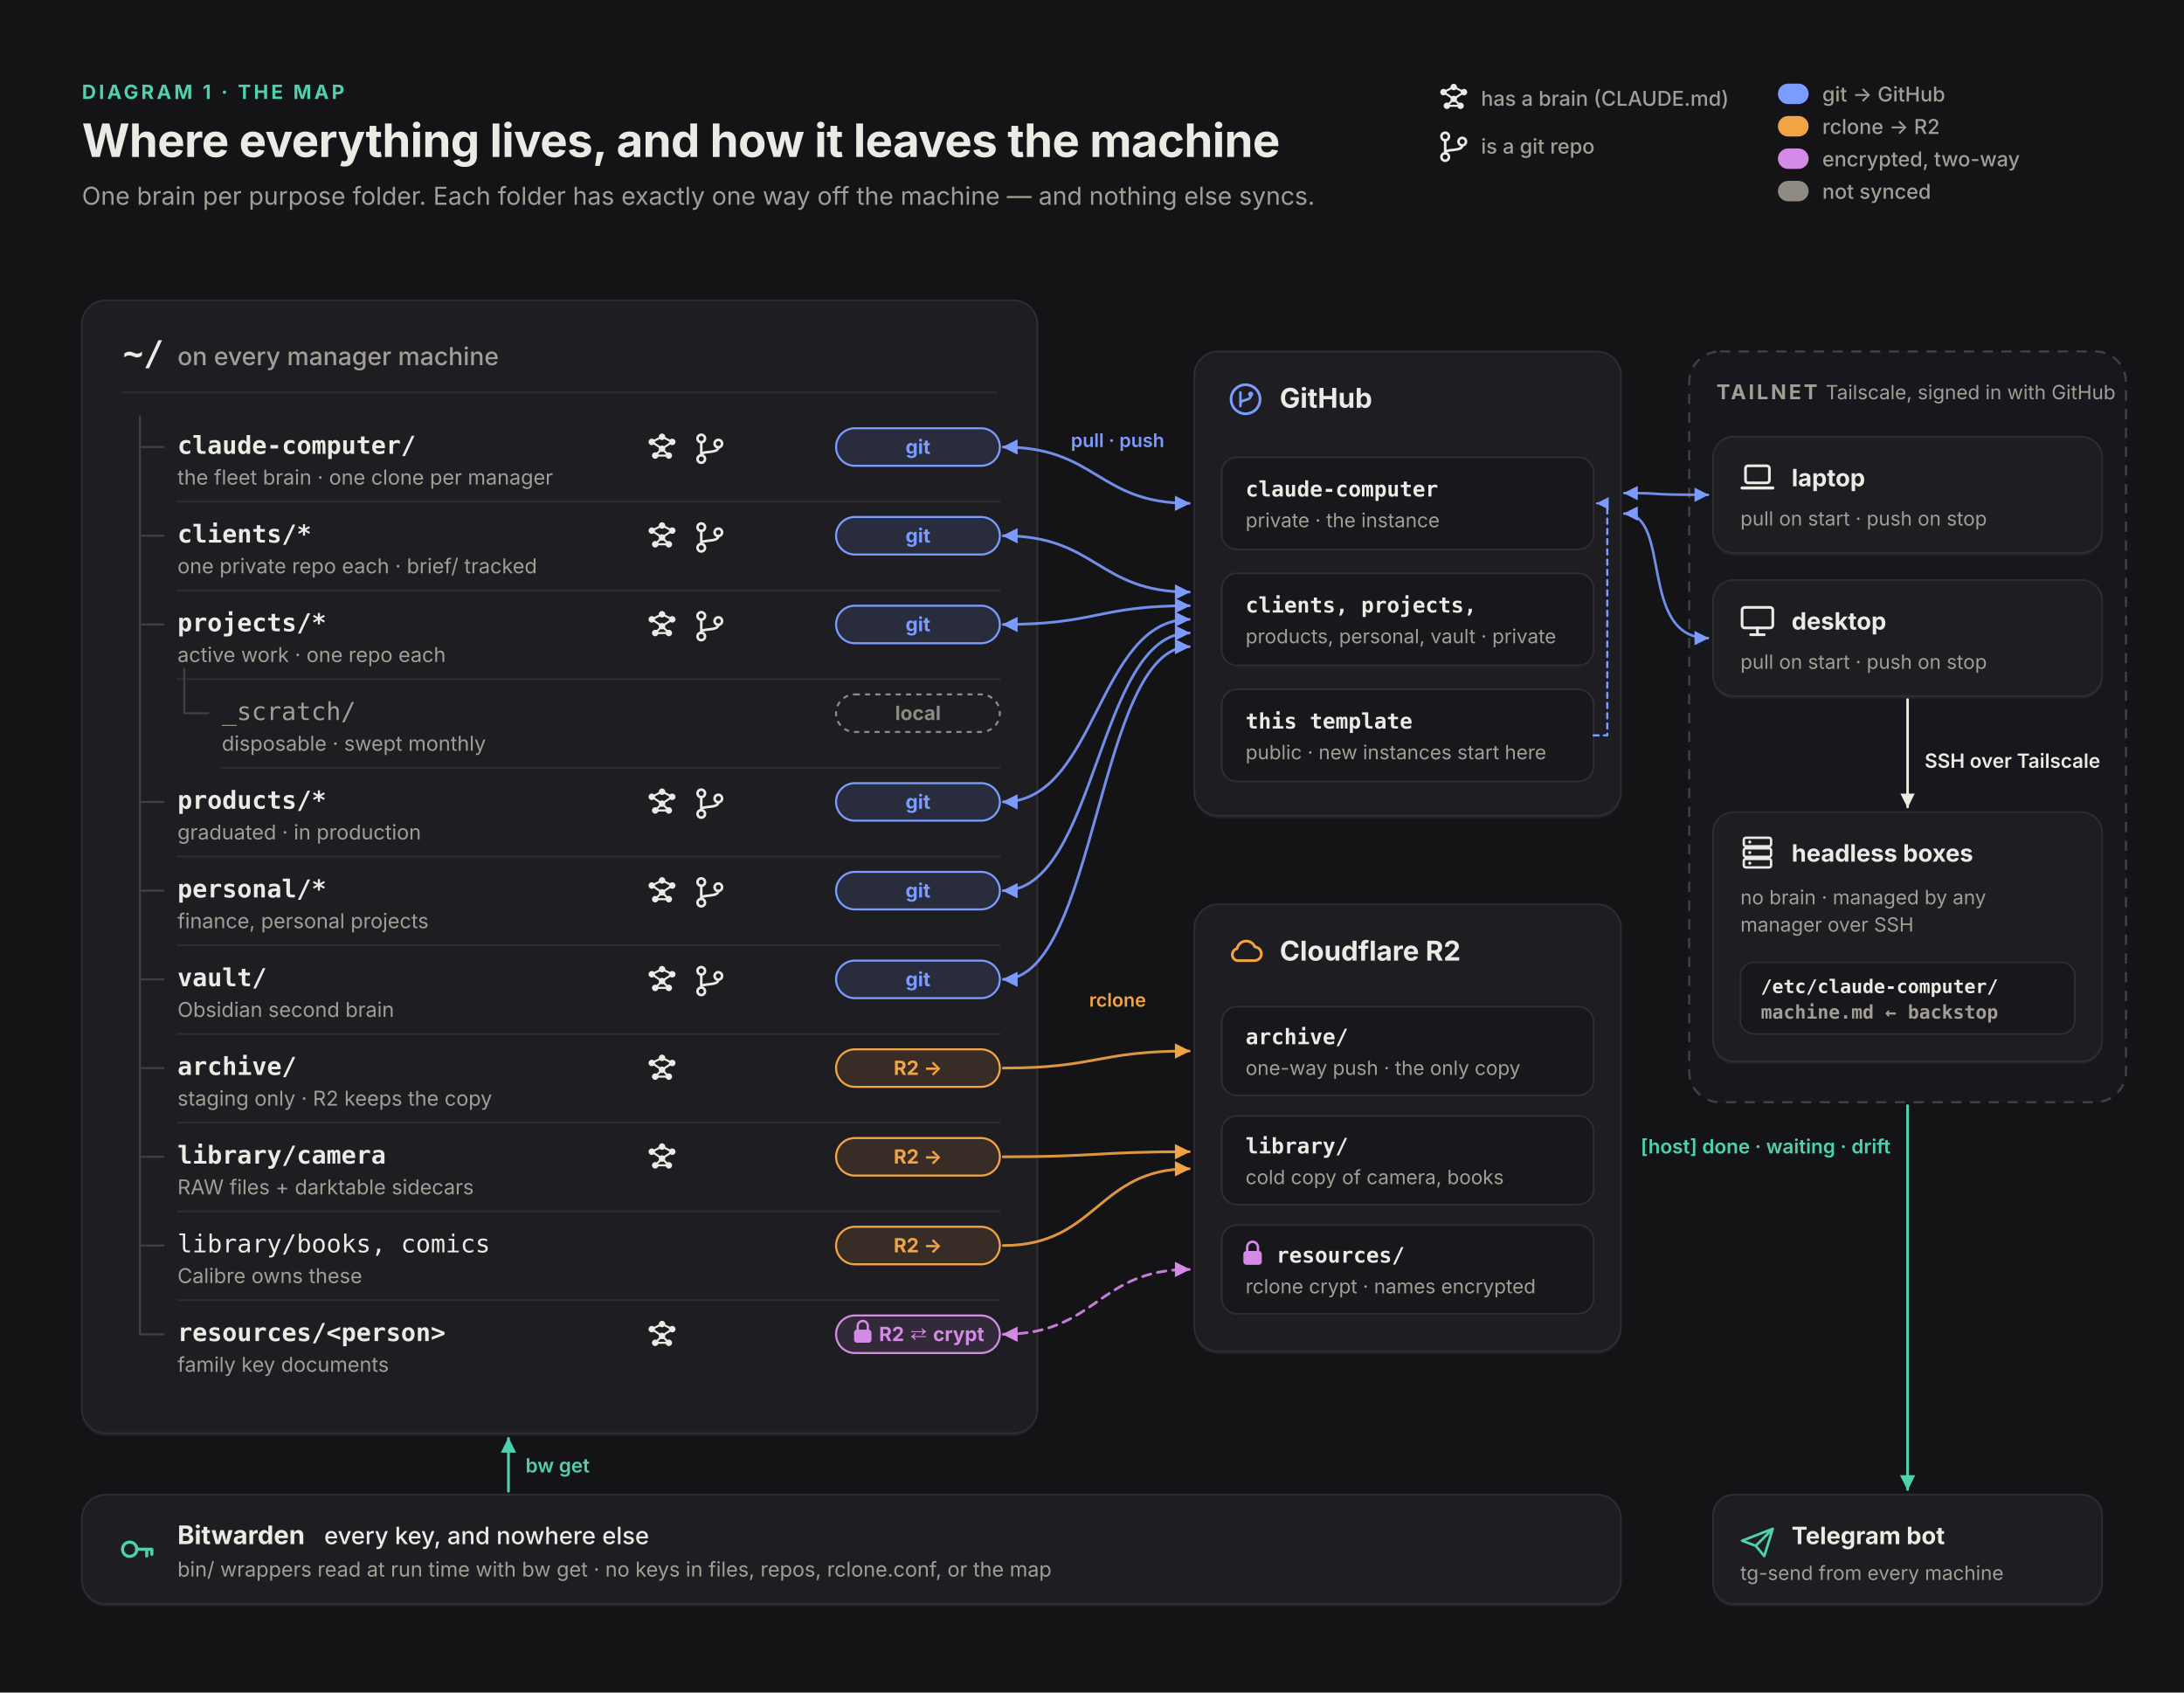
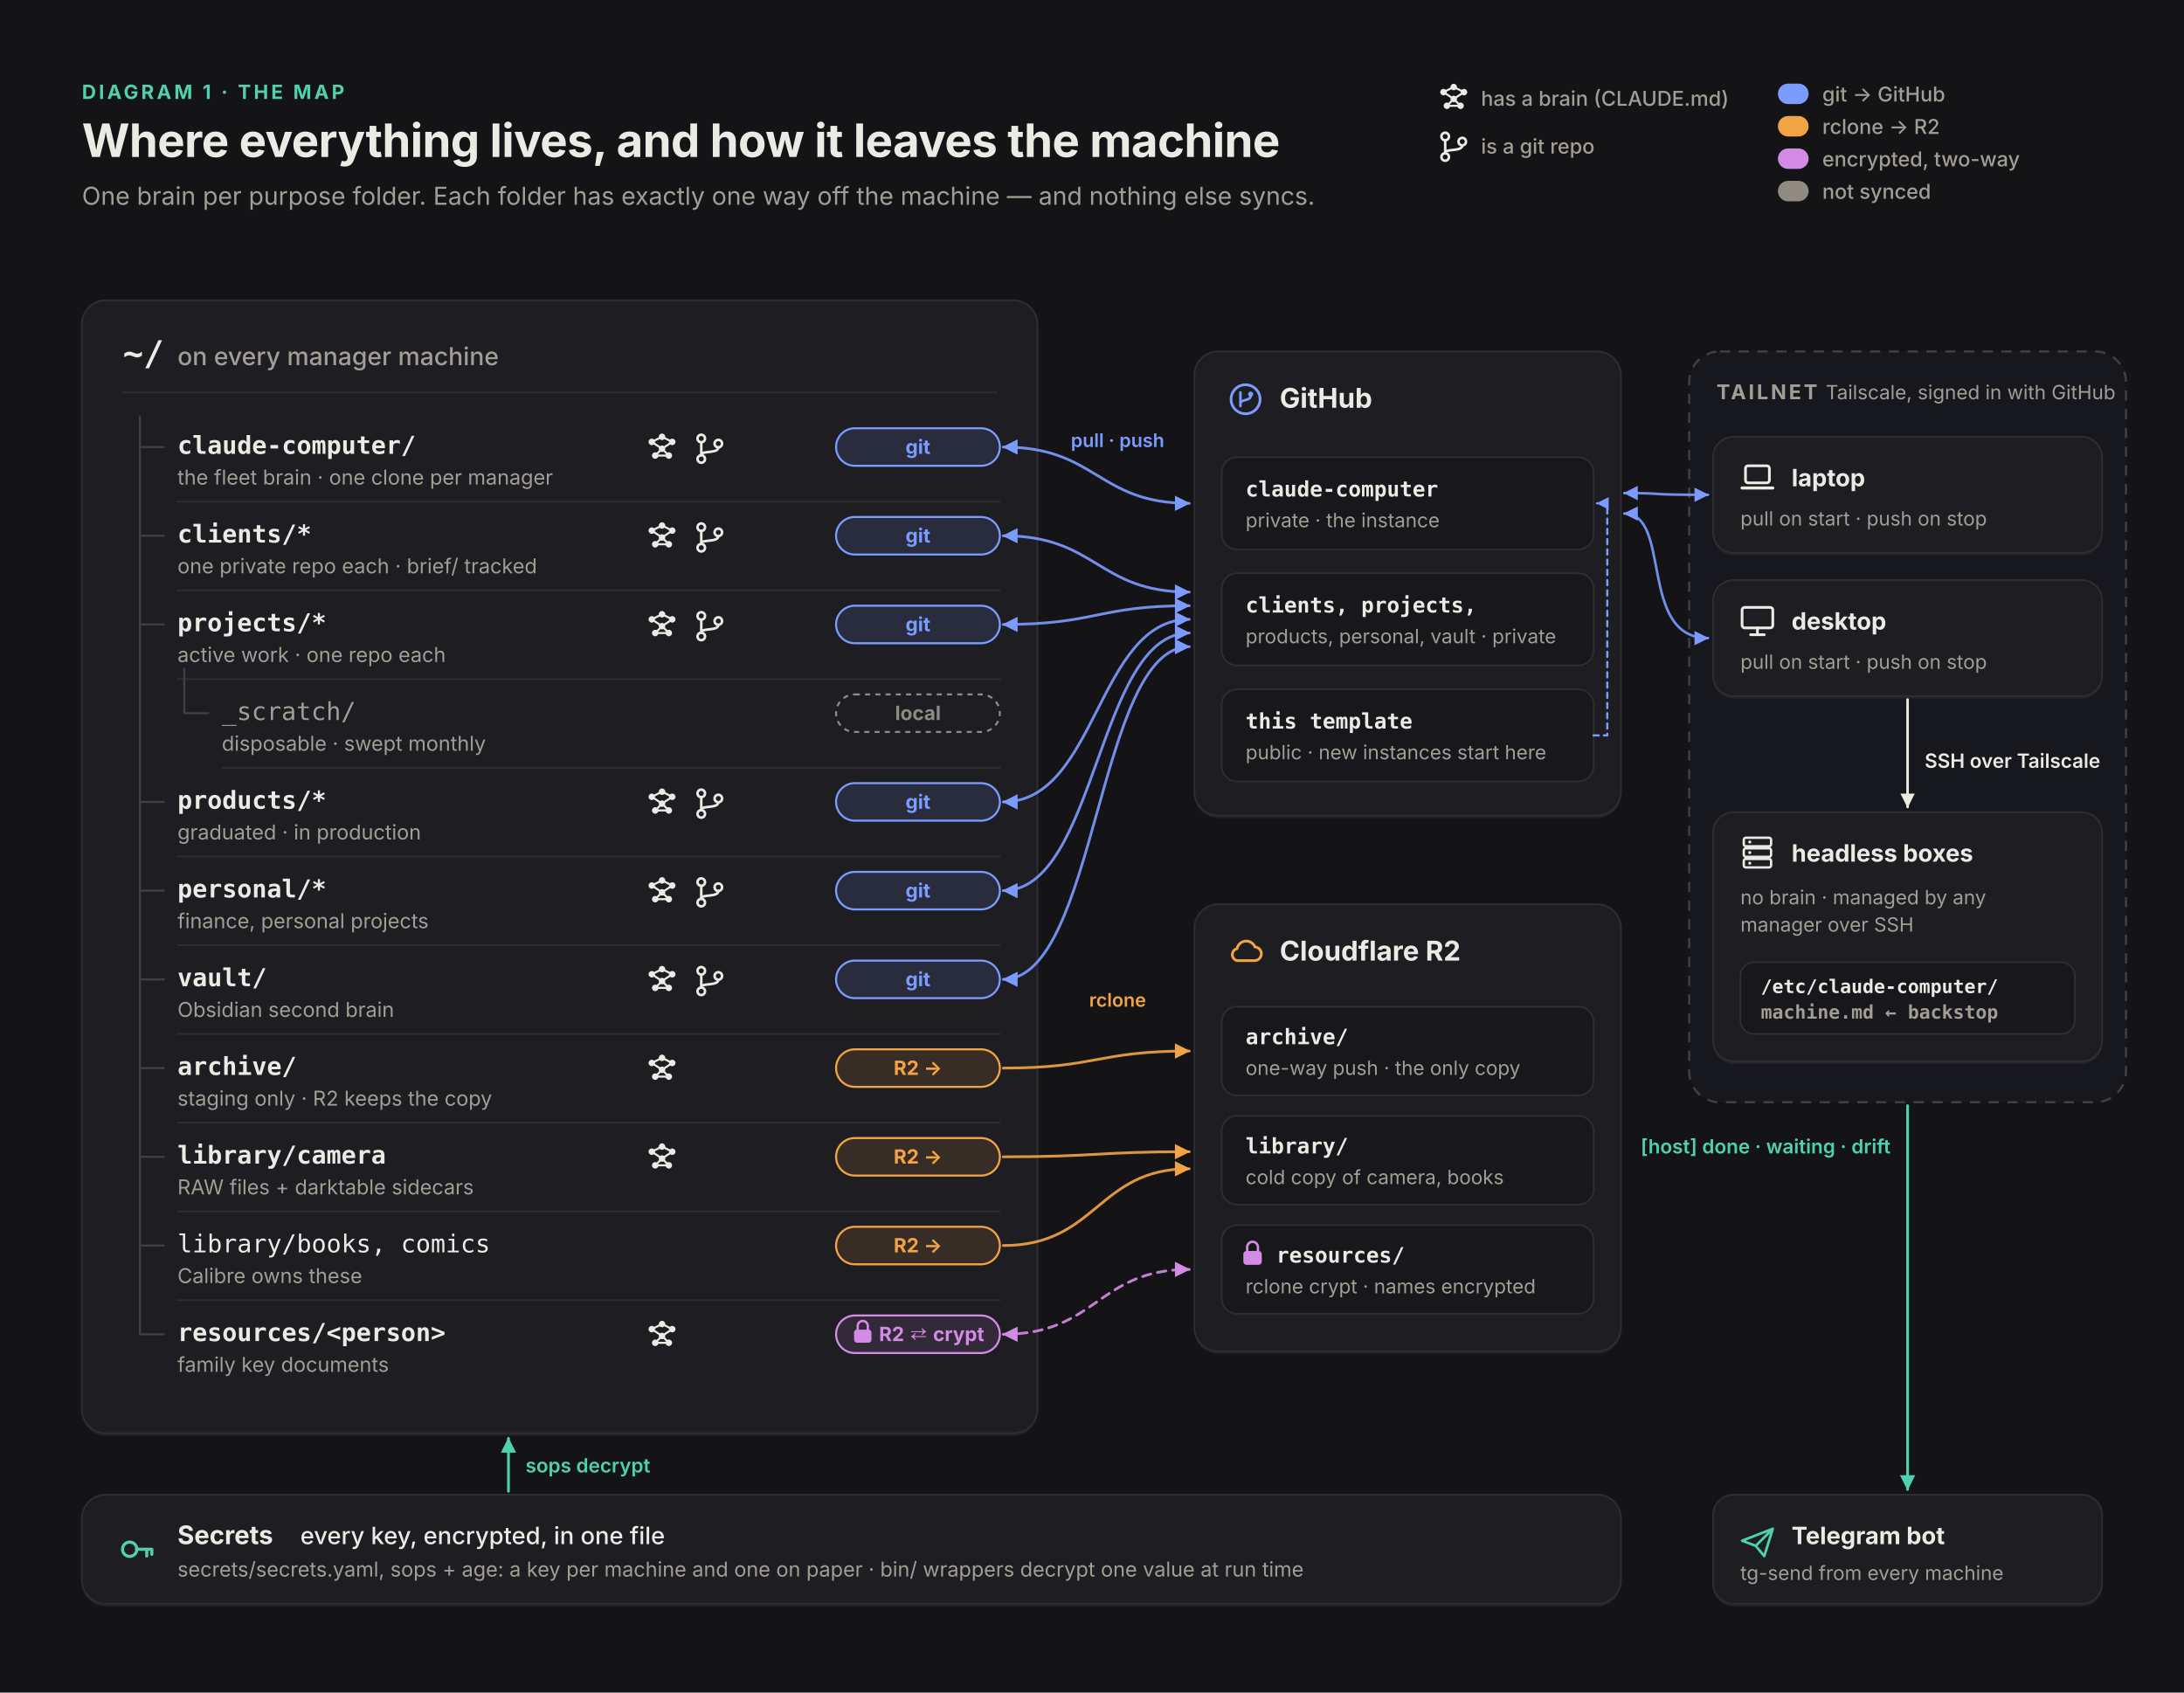
<svg xmlns="http://www.w3.org/2000/svg" viewBox="0 0 1280 992" width="1280" height="992" role="img" aria-labelledby="t d" font-family="Inter, -apple-system, BlinkMacSystemFont, 'Segoe UI', Helvetica, Arial, sans-serif">
  <defs>
    <marker id="m4FD1B0" viewBox="0 0 10 10" refX="8.5" refY="5" markerWidth="7" markerHeight="7" orient="auto-start-reverse">
      <path d="M1,1 L9,5 L1,9 z" fill="#4FD1B0" />
    </marker>
    <marker id="m7C9BFF" viewBox="0 0 10 10" refX="8.5" refY="5" markerWidth="7" markerHeight="7" orient="auto-start-reverse">
      <path d="M1,1 L9,5 L1,9 z" fill="#7C9BFF" />
    </marker>
    <marker id="mD48BE6" viewBox="0 0 10 10" refX="8.5" refY="5" markerWidth="7" markerHeight="7" orient="auto-start-reverse">
      <path d="M1,1 L9,5 L1,9 z" fill="#D48BE6" />
    </marker>
    <marker id="mECEAE4" viewBox="0 0 10 10" refX="8.5" refY="5" markerWidth="7" markerHeight="7" orient="auto-start-reverse">
      <path d="M1,1 L9,5 L1,9 z" fill="#ECEAE4" />
    </marker>
    <marker id="mF2A444" viewBox="0 0 10 10" refX="8.5" refY="5" markerWidth="7" markerHeight="7" orient="auto-start-reverse">
      <path d="M1,1 L9,5 L1,9 z" fill="#F2A444" />
    </marker>
    <pattern id="hatch" width="8" height="8" patternUnits="userSpaceOnUse" patternTransform="rotate(45)">
      <line x1="0" y1="0" x2="0" y2="8" stroke="#2E2D34" stroke-width="3" />
    </pattern>
  </defs>
  <rect width="1280" height="992" fill="#141417" />
  <text x="48" y="58" font-size="11.5" font-weight="700" fill="#4FD1B0" text-anchor="start" letter-spacing="0.14em">DIAGRAM 1 · THE MAP</text>
  <text x="48" y="92" font-size="27" font-weight="650" fill="#ECEAE4" text-anchor="start" letter-spacing="-0.01em">Where everything lives, and how it leaves the machine</text>
  <text x="48" y="120" font-size="14.5" font-weight="400" fill="#A29E95" text-anchor="start">One brain per purpose folder. Each folder has exactly one way off the machine — and nothing else syncs.</text>
  <line x1="846" y1="54" x2="852" y2="51" stroke="#ECEAE4" stroke-width="1.2" stroke-linecap="round" />
  <line x1="852" y1="51" x2="858" y2="54" stroke="#ECEAE4" stroke-width="1.2" stroke-linecap="round" />
  <line x1="846" y1="54" x2="852" y2="58" stroke="#ECEAE4" stroke-width="1.2" stroke-linecap="round" />
  <line x1="858" y1="54" x2="852" y2="58" stroke="#ECEAE4" stroke-width="1.2" stroke-linecap="round" />
  <line x1="848" y1="62" x2="852" y2="58" stroke="#ECEAE4" stroke-width="1.2" stroke-linecap="round" />
  <line x1="856" y1="62" x2="852" y2="58" stroke="#ECEAE4" stroke-width="1.2" stroke-linecap="round" />
  <line x1="848" y1="62" x2="856" y2="62" stroke="#ECEAE4" stroke-width="1.2" stroke-linecap="round" />
  <circle cx="846" cy="54" r="1.9" fill="#ECEAE4" />
  <circle cx="852" cy="51" r="1.9" fill="#ECEAE4" />
  <circle cx="858" cy="54" r="1.9" fill="#ECEAE4" />
  <circle cx="848" cy="62" r="1.9" fill="#ECEAE4" />
  <circle cx="856" cy="62" r="1.9" fill="#ECEAE4" />
  <circle cx="852" cy="58" r="1.9" fill="#ECEAE4" />
  <text x="868" y="62" font-size="12" font-weight="500" fill="#A29E95" text-anchor="start">has a brain (CLAUDE.md)</text>
  <circle cx="847" cy="80" r="2.2" fill="none" stroke="#ECEAE4" stroke-width="1.5" />
  <circle cx="847" cy="92" r="2.2" fill="none" stroke="#ECEAE4" stroke-width="1.5" />
  <circle cx="857" cy="83" r="2.2" fill="none" stroke="#ECEAE4" stroke-width="1.5" />
  <path d="M847,82.2 L847,89.8 M857,85.2 C857,89 847,87 847,89.5" fill="none" stroke="#ECEAE4" stroke-width="1.5" stroke-linecap="round" stroke-linejoin="round" />
  <text x="868" y="90" font-size="12" font-weight="500" fill="#A29E95" text-anchor="start">is a git repo</text>
  <rect x="1042" y="49" width="18" height="12" rx="6" fill="#7C9BFF" />
  <text x="1068" y="59.5" font-size="12" font-weight="500" fill="#A29E95" text-anchor="start">git → GitHub</text>
  <rect x="1042" y="68" width="18" height="12" rx="6" fill="#F2A444" />
  <text x="1068" y="78.5" font-size="12" font-weight="500" fill="#A29E95" text-anchor="start">rclone → R2</text>
  <rect x="1042" y="87" width="18" height="12" rx="6" fill="#D48BE6" />
  <text x="1068" y="97.5" font-size="12" font-weight="500" fill="#A29E95" text-anchor="start">encrypted, two-way</text>
  <rect x="1042" y="106" width="18" height="12" rx="6" fill="#8F8A82" />
  <text x="1068" y="116.5" font-size="12" font-weight="500" fill="#A29E95" text-anchor="start">not synced</text>
  <rect x="48" y="177.5" width="560" height="664" rx="14" fill="#2E2D34" fill-opacity="0.55" />
  <rect x="48" y="176" width="560" height="664" rx="14" fill="#1D1D22" stroke="#2E2D34" stroke-width="1" />
  <text x="72" y="214" font-size="20" font-weight="700" fill="#ECEAE4" text-anchor="start" font-family="ui-monospace, 'SF Mono', SFMono-Regular, Menlo, Consolas, monospace">~/</text>
  <text x="104" y="214" font-size="14.5" font-weight="500" fill="#A29E95" text-anchor="start">on every manager machine</text>
  <line x1="72" y1="230" x2="584" y2="230" stroke="#2E2D34" stroke-width="1" stroke-linecap="round" />
  <line x1="82" y1="244" x2="82" y2="782" stroke="#403F47" stroke-width="1.2" stroke-linecap="round" />
  <line x1="82" y1="262" x2="96" y2="262" stroke="#403F47" stroke-width="1.2" stroke-linecap="round" />
  <text x="104" y="266" font-size="14.5" font-weight="650" fill="#ECEAE4" text-anchor="start" font-family="ui-monospace, 'SF Mono', SFMono-Regular, Menlo, Consolas, monospace">claude-computer/</text>
  <text x="104" y="284" font-size="12" font-weight="400" fill="#A29E95" text-anchor="start">the fleet brain · one clone per manager</text>
  <line x1="382" y1="259" x2="388" y2="256" stroke="#ECEAE4" stroke-width="1.2" stroke-linecap="round" />
  <line x1="388" y1="256" x2="394" y2="259" stroke="#ECEAE4" stroke-width="1.2" stroke-linecap="round" />
  <line x1="382" y1="259" x2="388" y2="263" stroke="#ECEAE4" stroke-width="1.2" stroke-linecap="round" />
  <line x1="394" y1="259" x2="388" y2="263" stroke="#ECEAE4" stroke-width="1.2" stroke-linecap="round" />
  <line x1="384" y1="267" x2="388" y2="263" stroke="#ECEAE4" stroke-width="1.2" stroke-linecap="round" />
  <line x1="392" y1="267" x2="388" y2="263" stroke="#ECEAE4" stroke-width="1.2" stroke-linecap="round" />
  <line x1="384" y1="267" x2="392" y2="267" stroke="#ECEAE4" stroke-width="1.2" stroke-linecap="round" />
  <circle cx="382" cy="259" r="1.9" fill="#ECEAE4" />
  <circle cx="388" cy="256" r="1.9" fill="#ECEAE4" />
  <circle cx="394" cy="259" r="1.9" fill="#ECEAE4" />
  <circle cx="384" cy="267" r="1.9" fill="#ECEAE4" />
  <circle cx="392" cy="267" r="1.9" fill="#ECEAE4" />
  <circle cx="388" cy="263" r="1.9" fill="#ECEAE4" />
  <circle cx="411" cy="257" r="2.2" fill="none" stroke="#ECEAE4" stroke-width="1.5" />
  <circle cx="411" cy="269" r="2.2" fill="none" stroke="#ECEAE4" stroke-width="1.5" />
  <circle cx="421" cy="260" r="2.2" fill="none" stroke="#ECEAE4" stroke-width="1.5" />
  <path d="M411,259.2 L411,266.8 M421,262.2 C421,266 411,264 411,266.5" fill="none" stroke="#ECEAE4" stroke-width="1.5" stroke-linecap="round" stroke-linejoin="round" />
  <rect x="490" y="251" width="96" height="22" rx="11" fill="#7C9BFF" stroke="#7C9BFF" stroke-width="1.2" fill-opacity="0.12" />
  <text x="538.0" y="266" font-size="11.5" font-weight="650" fill="#7C9BFF" text-anchor="middle">git</text>
  <line x1="104" y1="294" x2="586" y2="294" stroke="#2E2D34" stroke-width="1" stroke-linecap="round" />
  <line x1="82" y1="314" x2="96" y2="314" stroke="#403F47" stroke-width="1.2" stroke-linecap="round" />
  <text x="104" y="318" font-size="14.5" font-weight="650" fill="#ECEAE4" text-anchor="start" font-family="ui-monospace, 'SF Mono', SFMono-Regular, Menlo, Consolas, monospace">clients/*</text>
  <text x="104" y="336" font-size="12" font-weight="400" fill="#A29E95" text-anchor="start">one private repo each · brief/ tracked</text>
  <line x1="382" y1="311" x2="388" y2="308" stroke="#ECEAE4" stroke-width="1.2" stroke-linecap="round" />
  <line x1="388" y1="308" x2="394" y2="311" stroke="#ECEAE4" stroke-width="1.2" stroke-linecap="round" />
  <line x1="382" y1="311" x2="388" y2="315" stroke="#ECEAE4" stroke-width="1.2" stroke-linecap="round" />
  <line x1="394" y1="311" x2="388" y2="315" stroke="#ECEAE4" stroke-width="1.2" stroke-linecap="round" />
  <line x1="384" y1="319" x2="388" y2="315" stroke="#ECEAE4" stroke-width="1.2" stroke-linecap="round" />
  <line x1="392" y1="319" x2="388" y2="315" stroke="#ECEAE4" stroke-width="1.2" stroke-linecap="round" />
  <line x1="384" y1="319" x2="392" y2="319" stroke="#ECEAE4" stroke-width="1.2" stroke-linecap="round" />
  <circle cx="382" cy="311" r="1.9" fill="#ECEAE4" />
  <circle cx="388" cy="308" r="1.9" fill="#ECEAE4" />
  <circle cx="394" cy="311" r="1.9" fill="#ECEAE4" />
  <circle cx="384" cy="319" r="1.9" fill="#ECEAE4" />
  <circle cx="392" cy="319" r="1.9" fill="#ECEAE4" />
  <circle cx="388" cy="315" r="1.9" fill="#ECEAE4" />
  <circle cx="411" cy="309" r="2.2" fill="none" stroke="#ECEAE4" stroke-width="1.5" />
  <circle cx="411" cy="321" r="2.2" fill="none" stroke="#ECEAE4" stroke-width="1.5" />
  <circle cx="421" cy="312" r="2.2" fill="none" stroke="#ECEAE4" stroke-width="1.5" />
  <path d="M411,311.2 L411,318.8 M421,314.2 C421,318 411,316 411,318.5" fill="none" stroke="#ECEAE4" stroke-width="1.5" stroke-linecap="round" stroke-linejoin="round" />
  <rect x="490" y="303" width="96" height="22" rx="11" fill="#7C9BFF" stroke="#7C9BFF" stroke-width="1.2" fill-opacity="0.12" />
  <text x="538.0" y="318" font-size="11.5" font-weight="650" fill="#7C9BFF" text-anchor="middle">git</text>
  <line x1="104" y1="346" x2="586" y2="346" stroke="#2E2D34" stroke-width="1" stroke-linecap="round" />
  <line x1="82" y1="366" x2="96" y2="366" stroke="#403F47" stroke-width="1.2" stroke-linecap="round" />
  <text x="104" y="370" font-size="14.5" font-weight="650" fill="#ECEAE4" text-anchor="start" font-family="ui-monospace, 'SF Mono', SFMono-Regular, Menlo, Consolas, monospace">projects/*</text>
  <text x="104" y="388" font-size="12" font-weight="400" fill="#A29E95" text-anchor="start">active work · one repo each</text>
  <line x1="382" y1="363" x2="388" y2="360" stroke="#ECEAE4" stroke-width="1.2" stroke-linecap="round" />
  <line x1="388" y1="360" x2="394" y2="363" stroke="#ECEAE4" stroke-width="1.2" stroke-linecap="round" />
  <line x1="382" y1="363" x2="388" y2="367" stroke="#ECEAE4" stroke-width="1.2" stroke-linecap="round" />
  <line x1="394" y1="363" x2="388" y2="367" stroke="#ECEAE4" stroke-width="1.2" stroke-linecap="round" />
  <line x1="384" y1="371" x2="388" y2="367" stroke="#ECEAE4" stroke-width="1.2" stroke-linecap="round" />
  <line x1="392" y1="371" x2="388" y2="367" stroke="#ECEAE4" stroke-width="1.2" stroke-linecap="round" />
  <line x1="384" y1="371" x2="392" y2="371" stroke="#ECEAE4" stroke-width="1.2" stroke-linecap="round" />
  <circle cx="382" cy="363" r="1.9" fill="#ECEAE4" />
  <circle cx="388" cy="360" r="1.9" fill="#ECEAE4" />
  <circle cx="394" cy="363" r="1.9" fill="#ECEAE4" />
  <circle cx="384" cy="371" r="1.9" fill="#ECEAE4" />
  <circle cx="392" cy="371" r="1.9" fill="#ECEAE4" />
  <circle cx="388" cy="367" r="1.9" fill="#ECEAE4" />
  <circle cx="411" cy="361" r="2.2" fill="none" stroke="#ECEAE4" stroke-width="1.5" />
  <circle cx="411" cy="373" r="2.2" fill="none" stroke="#ECEAE4" stroke-width="1.5" />
  <circle cx="421" cy="364" r="2.2" fill="none" stroke="#ECEAE4" stroke-width="1.5" />
  <path d="M411,363.2 L411,370.8 M421,366.2 C421,370 411,368 411,370.5" fill="none" stroke="#ECEAE4" stroke-width="1.5" stroke-linecap="round" stroke-linejoin="round" />
  <rect x="490" y="355" width="96" height="22" rx="11" fill="#7C9BFF" stroke="#7C9BFF" stroke-width="1.2" fill-opacity="0.12" />
  <text x="538.0" y="370" font-size="11.5" font-weight="650" fill="#7C9BFF" text-anchor="middle">git</text>
  <line x1="104" y1="398" x2="586" y2="398" stroke="#2E2D34" stroke-width="1" stroke-linecap="round" />
  <path d="M108,392 L108,418 L122,418" fill="none" stroke="#403F47" stroke-width="1.2" stroke-linecap="round" stroke-linejoin="round" />
  <text x="130" y="422" font-size="14.5" font-weight="500" fill="#A29E95" text-anchor="start" font-family="ui-monospace, 'SF Mono', SFMono-Regular, Menlo, Consolas, monospace">_scratch/</text>
  <text x="130" y="440" font-size="12" font-weight="400" fill="#A29E95" text-anchor="start">disposable · swept monthly</text>
  <rect x="490" y="407" width="96" height="22" rx="11" fill="#8F8A82" stroke="#8F8A82" stroke-width="1.2" stroke-dasharray="3 3" fill-opacity="0.0" />
  <text x="538.0" y="422" font-size="11.5" font-weight="650" fill="#8F8A82" text-anchor="middle">local</text>
  <line x1="130" y1="450" x2="586" y2="450" stroke="#2E2D34" stroke-width="1" stroke-linecap="round" />
  <line x1="82" y1="470" x2="96" y2="470" stroke="#403F47" stroke-width="1.2" stroke-linecap="round" />
  <text x="104" y="474" font-size="14.5" font-weight="650" fill="#ECEAE4" text-anchor="start" font-family="ui-monospace, 'SF Mono', SFMono-Regular, Menlo, Consolas, monospace">products/*</text>
  <text x="104" y="492" font-size="12" font-weight="400" fill="#A29E95" text-anchor="start">graduated · in production</text>
  <line x1="382" y1="467" x2="388" y2="464" stroke="#ECEAE4" stroke-width="1.2" stroke-linecap="round" />
  <line x1="388" y1="464" x2="394" y2="467" stroke="#ECEAE4" stroke-width="1.2" stroke-linecap="round" />
  <line x1="382" y1="467" x2="388" y2="471" stroke="#ECEAE4" stroke-width="1.2" stroke-linecap="round" />
  <line x1="394" y1="467" x2="388" y2="471" stroke="#ECEAE4" stroke-width="1.2" stroke-linecap="round" />
  <line x1="384" y1="475" x2="388" y2="471" stroke="#ECEAE4" stroke-width="1.2" stroke-linecap="round" />
  <line x1="392" y1="475" x2="388" y2="471" stroke="#ECEAE4" stroke-width="1.2" stroke-linecap="round" />
  <line x1="384" y1="475" x2="392" y2="475" stroke="#ECEAE4" stroke-width="1.2" stroke-linecap="round" />
  <circle cx="382" cy="467" r="1.9" fill="#ECEAE4" />
  <circle cx="388" cy="464" r="1.9" fill="#ECEAE4" />
  <circle cx="394" cy="467" r="1.9" fill="#ECEAE4" />
  <circle cx="384" cy="475" r="1.9" fill="#ECEAE4" />
  <circle cx="392" cy="475" r="1.9" fill="#ECEAE4" />
  <circle cx="388" cy="471" r="1.9" fill="#ECEAE4" />
  <circle cx="411" cy="465" r="2.2" fill="none" stroke="#ECEAE4" stroke-width="1.5" />
  <circle cx="411" cy="477" r="2.2" fill="none" stroke="#ECEAE4" stroke-width="1.5" />
  <circle cx="421" cy="468" r="2.2" fill="none" stroke="#ECEAE4" stroke-width="1.5" />
  <path d="M411,467.2 L411,474.8 M421,470.2 C421,474 411,472 411,474.5" fill="none" stroke="#ECEAE4" stroke-width="1.5" stroke-linecap="round" stroke-linejoin="round" />
  <rect x="490" y="459" width="96" height="22" rx="11" fill="#7C9BFF" stroke="#7C9BFF" stroke-width="1.2" fill-opacity="0.12" />
  <text x="538.0" y="474" font-size="11.5" font-weight="650" fill="#7C9BFF" text-anchor="middle">git</text>
  <line x1="104" y1="502" x2="586" y2="502" stroke="#2E2D34" stroke-width="1" stroke-linecap="round" />
  <line x1="82" y1="522" x2="96" y2="522" stroke="#403F47" stroke-width="1.2" stroke-linecap="round" />
  <text x="104" y="526" font-size="14.5" font-weight="650" fill="#ECEAE4" text-anchor="start" font-family="ui-monospace, 'SF Mono', SFMono-Regular, Menlo, Consolas, monospace">personal/*</text>
  <text x="104" y="544" font-size="12" font-weight="400" fill="#A29E95" text-anchor="start">finance, personal projects</text>
  <line x1="382" y1="519" x2="388" y2="516" stroke="#ECEAE4" stroke-width="1.2" stroke-linecap="round" />
  <line x1="388" y1="516" x2="394" y2="519" stroke="#ECEAE4" stroke-width="1.2" stroke-linecap="round" />
  <line x1="382" y1="519" x2="388" y2="523" stroke="#ECEAE4" stroke-width="1.2" stroke-linecap="round" />
  <line x1="394" y1="519" x2="388" y2="523" stroke="#ECEAE4" stroke-width="1.2" stroke-linecap="round" />
  <line x1="384" y1="527" x2="388" y2="523" stroke="#ECEAE4" stroke-width="1.2" stroke-linecap="round" />
  <line x1="392" y1="527" x2="388" y2="523" stroke="#ECEAE4" stroke-width="1.2" stroke-linecap="round" />
  <line x1="384" y1="527" x2="392" y2="527" stroke="#ECEAE4" stroke-width="1.2" stroke-linecap="round" />
  <circle cx="382" cy="519" r="1.9" fill="#ECEAE4" />
  <circle cx="388" cy="516" r="1.9" fill="#ECEAE4" />
  <circle cx="394" cy="519" r="1.9" fill="#ECEAE4" />
  <circle cx="384" cy="527" r="1.9" fill="#ECEAE4" />
  <circle cx="392" cy="527" r="1.9" fill="#ECEAE4" />
  <circle cx="388" cy="523" r="1.9" fill="#ECEAE4" />
  <circle cx="411" cy="517" r="2.2" fill="none" stroke="#ECEAE4" stroke-width="1.5" />
  <circle cx="411" cy="529" r="2.2" fill="none" stroke="#ECEAE4" stroke-width="1.5" />
  <circle cx="421" cy="520" r="2.2" fill="none" stroke="#ECEAE4" stroke-width="1.5" />
  <path d="M411,519.2 L411,526.8 M421,522.2 C421,526 411,524 411,526.5" fill="none" stroke="#ECEAE4" stroke-width="1.5" stroke-linecap="round" stroke-linejoin="round" />
  <rect x="490" y="511" width="96" height="22" rx="11" fill="#7C9BFF" stroke="#7C9BFF" stroke-width="1.2" fill-opacity="0.12" />
  <text x="538.0" y="526" font-size="11.5" font-weight="650" fill="#7C9BFF" text-anchor="middle">git</text>
  <line x1="104" y1="554" x2="586" y2="554" stroke="#2E2D34" stroke-width="1" stroke-linecap="round" />
  <line x1="82" y1="574" x2="96" y2="574" stroke="#403F47" stroke-width="1.2" stroke-linecap="round" />
  <text x="104" y="578" font-size="14.5" font-weight="650" fill="#ECEAE4" text-anchor="start" font-family="ui-monospace, 'SF Mono', SFMono-Regular, Menlo, Consolas, monospace">vault/</text>
  <text x="104" y="596" font-size="12" font-weight="400" fill="#A29E95" text-anchor="start">Obsidian second brain</text>
  <line x1="382" y1="571" x2="388" y2="568" stroke="#ECEAE4" stroke-width="1.2" stroke-linecap="round" />
  <line x1="388" y1="568" x2="394" y2="571" stroke="#ECEAE4" stroke-width="1.2" stroke-linecap="round" />
  <line x1="382" y1="571" x2="388" y2="575" stroke="#ECEAE4" stroke-width="1.2" stroke-linecap="round" />
  <line x1="394" y1="571" x2="388" y2="575" stroke="#ECEAE4" stroke-width="1.2" stroke-linecap="round" />
  <line x1="384" y1="579" x2="388" y2="575" stroke="#ECEAE4" stroke-width="1.2" stroke-linecap="round" />
  <line x1="392" y1="579" x2="388" y2="575" stroke="#ECEAE4" stroke-width="1.2" stroke-linecap="round" />
  <line x1="384" y1="579" x2="392" y2="579" stroke="#ECEAE4" stroke-width="1.2" stroke-linecap="round" />
  <circle cx="382" cy="571" r="1.9" fill="#ECEAE4" />
  <circle cx="388" cy="568" r="1.9" fill="#ECEAE4" />
  <circle cx="394" cy="571" r="1.9" fill="#ECEAE4" />
  <circle cx="384" cy="579" r="1.9" fill="#ECEAE4" />
  <circle cx="392" cy="579" r="1.9" fill="#ECEAE4" />
  <circle cx="388" cy="575" r="1.9" fill="#ECEAE4" />
  <circle cx="411" cy="569" r="2.2" fill="none" stroke="#ECEAE4" stroke-width="1.5" />
  <circle cx="411" cy="581" r="2.2" fill="none" stroke="#ECEAE4" stroke-width="1.5" />
  <circle cx="421" cy="572" r="2.2" fill="none" stroke="#ECEAE4" stroke-width="1.5" />
  <path d="M411,571.2 L411,578.8 M421,574.2 C421,578 411,576 411,578.5" fill="none" stroke="#ECEAE4" stroke-width="1.5" stroke-linecap="round" stroke-linejoin="round" />
  <rect x="490" y="563" width="96" height="22" rx="11" fill="#7C9BFF" stroke="#7C9BFF" stroke-width="1.2" fill-opacity="0.12" />
  <text x="538.0" y="578" font-size="11.5" font-weight="650" fill="#7C9BFF" text-anchor="middle">git</text>
  <line x1="104" y1="606" x2="586" y2="606" stroke="#2E2D34" stroke-width="1" stroke-linecap="round" />
  <line x1="82" y1="626" x2="96" y2="626" stroke="#403F47" stroke-width="1.2" stroke-linecap="round" />
  <text x="104" y="630" font-size="14.5" font-weight="650" fill="#ECEAE4" text-anchor="start" font-family="ui-monospace, 'SF Mono', SFMono-Regular, Menlo, Consolas, monospace">archive/</text>
  <text x="104" y="648" font-size="12" font-weight="400" fill="#A29E95" text-anchor="start">staging only · R2 keeps the copy</text>
  <line x1="382" y1="623" x2="388" y2="620" stroke="#ECEAE4" stroke-width="1.2" stroke-linecap="round" />
  <line x1="388" y1="620" x2="394" y2="623" stroke="#ECEAE4" stroke-width="1.2" stroke-linecap="round" />
  <line x1="382" y1="623" x2="388" y2="627" stroke="#ECEAE4" stroke-width="1.2" stroke-linecap="round" />
  <line x1="394" y1="623" x2="388" y2="627" stroke="#ECEAE4" stroke-width="1.2" stroke-linecap="round" />
  <line x1="384" y1="631" x2="388" y2="627" stroke="#ECEAE4" stroke-width="1.2" stroke-linecap="round" />
  <line x1="392" y1="631" x2="388" y2="627" stroke="#ECEAE4" stroke-width="1.2" stroke-linecap="round" />
  <line x1="384" y1="631" x2="392" y2="631" stroke="#ECEAE4" stroke-width="1.2" stroke-linecap="round" />
  <circle cx="382" cy="623" r="1.9" fill="#ECEAE4" />
  <circle cx="388" cy="620" r="1.9" fill="#ECEAE4" />
  <circle cx="394" cy="623" r="1.9" fill="#ECEAE4" />
  <circle cx="384" cy="631" r="1.9" fill="#ECEAE4" />
  <circle cx="392" cy="631" r="1.9" fill="#ECEAE4" />
  <circle cx="388" cy="627" r="1.9" fill="#ECEAE4" />
  <rect x="490" y="615" width="96" height="22" rx="11" fill="#F2A444" stroke="#F2A444" stroke-width="1.2" fill-opacity="0.12" />
  <text x="538.0" y="630" font-size="11.5" font-weight="650" fill="#F2A444" text-anchor="middle">R2 →</text>
  <line x1="104" y1="658" x2="586" y2="658" stroke="#2E2D34" stroke-width="1" stroke-linecap="round" />
  <line x1="82" y1="678" x2="96" y2="678" stroke="#403F47" stroke-width="1.2" stroke-linecap="round" />
  <text x="104" y="682" font-size="14.5" font-weight="650" fill="#ECEAE4" text-anchor="start" font-family="ui-monospace, 'SF Mono', SFMono-Regular, Menlo, Consolas, monospace">library/camera</text>
  <text x="104" y="700" font-size="12" font-weight="400" fill="#A29E95" text-anchor="start">RAW files + darktable sidecars</text>
  <line x1="382" y1="675" x2="388" y2="672" stroke="#ECEAE4" stroke-width="1.2" stroke-linecap="round" />
  <line x1="388" y1="672" x2="394" y2="675" stroke="#ECEAE4" stroke-width="1.2" stroke-linecap="round" />
  <line x1="382" y1="675" x2="388" y2="679" stroke="#ECEAE4" stroke-width="1.2" stroke-linecap="round" />
  <line x1="394" y1="675" x2="388" y2="679" stroke="#ECEAE4" stroke-width="1.2" stroke-linecap="round" />
  <line x1="384" y1="683" x2="388" y2="679" stroke="#ECEAE4" stroke-width="1.2" stroke-linecap="round" />
  <line x1="392" y1="683" x2="388" y2="679" stroke="#ECEAE4" stroke-width="1.2" stroke-linecap="round" />
  <line x1="384" y1="683" x2="392" y2="683" stroke="#ECEAE4" stroke-width="1.2" stroke-linecap="round" />
  <circle cx="382" cy="675" r="1.9" fill="#ECEAE4" />
  <circle cx="388" cy="672" r="1.9" fill="#ECEAE4" />
  <circle cx="394" cy="675" r="1.9" fill="#ECEAE4" />
  <circle cx="384" cy="683" r="1.9" fill="#ECEAE4" />
  <circle cx="392" cy="683" r="1.9" fill="#ECEAE4" />
  <circle cx="388" cy="679" r="1.9" fill="#ECEAE4" />
  <rect x="490" y="667" width="96" height="22" rx="11" fill="#F2A444" stroke="#F2A444" stroke-width="1.2" fill-opacity="0.12" />
  <text x="538.0" y="682" font-size="11.5" font-weight="650" fill="#F2A444" text-anchor="middle">R2 →</text>
  <line x1="104" y1="710" x2="586" y2="710" stroke="#2E2D34" stroke-width="1" stroke-linecap="round" />
  <line x1="82" y1="730" x2="96" y2="730" stroke="#403F47" stroke-width="1.2" stroke-linecap="round" />
  <text x="104" y="734" font-size="14.5" font-weight="500" fill="#ECEAE4" text-anchor="start" font-family="ui-monospace, 'SF Mono', SFMono-Regular, Menlo, Consolas, monospace">library/books, comics</text>
  <text x="104" y="752" font-size="12" font-weight="400" fill="#A29E95" text-anchor="start">Calibre owns these</text>
  <rect x="490" y="719" width="96" height="22" rx="11" fill="#F2A444" stroke="#F2A444" stroke-width="1.2" fill-opacity="0.12" />
  <text x="538.0" y="734" font-size="11.5" font-weight="650" fill="#F2A444" text-anchor="middle">R2 →</text>
  <line x1="104" y1="762" x2="586" y2="762" stroke="#2E2D34" stroke-width="1" stroke-linecap="round" />
  <line x1="82" y1="782" x2="96" y2="782" stroke="#403F47" stroke-width="1.2" stroke-linecap="round" />
  <text x="104" y="786" font-size="14.5" font-weight="650" fill="#ECEAE4" text-anchor="start" font-family="ui-monospace, 'SF Mono', SFMono-Regular, Menlo, Consolas, monospace">resources/&lt;person&gt;</text>
  <text x="104" y="804" font-size="12" font-weight="400" fill="#A29E95" text-anchor="start">family key documents</text>
  <line x1="382" y1="779" x2="388" y2="776" stroke="#ECEAE4" stroke-width="1.2" stroke-linecap="round" />
  <line x1="388" y1="776" x2="394" y2="779" stroke="#ECEAE4" stroke-width="1.2" stroke-linecap="round" />
  <line x1="382" y1="779" x2="388" y2="783" stroke="#ECEAE4" stroke-width="1.2" stroke-linecap="round" />
  <line x1="394" y1="779" x2="388" y2="783" stroke="#ECEAE4" stroke-width="1.2" stroke-linecap="round" />
  <line x1="384" y1="787" x2="388" y2="783" stroke="#ECEAE4" stroke-width="1.2" stroke-linecap="round" />
  <line x1="392" y1="787" x2="388" y2="783" stroke="#ECEAE4" stroke-width="1.2" stroke-linecap="round" />
  <line x1="384" y1="787" x2="392" y2="787" stroke="#ECEAE4" stroke-width="1.2" stroke-linecap="round" />
  <circle cx="382" cy="779" r="1.9" fill="#ECEAE4" />
  <circle cx="388" cy="776" r="1.9" fill="#ECEAE4" />
  <circle cx="394" cy="779" r="1.9" fill="#ECEAE4" />
  <circle cx="384" cy="787" r="1.9" fill="#ECEAE4" />
  <circle cx="392" cy="787" r="1.9" fill="#ECEAE4" />
  <circle cx="388" cy="783" r="1.9" fill="#ECEAE4" />
  <rect x="490" y="771" width="96" height="22" rx="11" fill="#D48BE6" stroke="#D48BE6" stroke-width="1.2" fill-opacity="0.12" />
  <rect x="500.55" y="779.3" width="10.2" height="7.65" rx="1.7" fill="#D48BE6" />
  <path d="M502.675,779.3 L502.675,777.175 A2.975,2.975 0 0 1 508.625,777.175 L508.625,779.3" fill="none" stroke="#D48BE6" stroke-width="1.36" stroke-linecap="round" stroke-linejoin="round" />
  <text x="546.0" y="786" font-size="11.5" font-weight="650" fill="#D48BE6" text-anchor="middle">R2 ⇄ crypt</text>
  <rect x="700" y="207.5" width="250" height="272" rx="14" fill="#2E2D34" fill-opacity="0.55" />
  <rect x="700" y="206" width="250" height="272" rx="14" fill="#1D1D22" stroke="#2E2D34" stroke-width="1" />
  <circle cx="730" cy="234" r="8.5" fill="none" stroke="#7C9BFF" stroke-width="1.6" />
  <path d="M727,230 L727,238 M733,232 C733,235 727,234 727,236.5" fill="none" stroke="#7C9BFF" stroke-width="1.5" stroke-linecap="round" stroke-linejoin="round" />
  <circle cx="733" cy="231" r="1.5" fill="#7C9BFF" />
  <text x="750" y="239" font-size="16" font-weight="650" fill="#ECEAE4" text-anchor="start">GitHub</text>
  <rect x="716" y="268" width="218" height="54" rx="9" fill="#18181C" stroke="#2E2D34" stroke-width="1" />
  <text x="730" y="291" font-size="12.5" font-weight="650" fill="#ECEAE4" text-anchor="start" font-family="ui-monospace, 'SF Mono', SFMono-Regular, Menlo, Consolas, monospace">claude-computer</text>
  <text x="730" y="309" font-size="11.5" font-weight="400" fill="#A29E95" text-anchor="start">private · the instance</text>
  <rect x="716" y="336" width="218" height="54" rx="9" fill="#18181C" stroke="#2E2D34" stroke-width="1" />
  <text x="730" y="359" font-size="12.5" font-weight="650" fill="#ECEAE4" text-anchor="start" font-family="ui-monospace, 'SF Mono', SFMono-Regular, Menlo, Consolas, monospace">clients, projects,</text>
  <text x="730" y="377" font-size="11.5" font-weight="400" fill="#A29E95" text-anchor="start">products, personal, vault · private</text>
  <rect x="716" y="404" width="218" height="54" rx="9" fill="#18181C" stroke="#2E2D34" stroke-width="1" />
  <text x="730" y="427" font-size="12.5" font-weight="650" fill="#ECEAE4" text-anchor="start" font-family="ui-monospace, 'SF Mono', SFMono-Regular, Menlo, Consolas, monospace">this template</text>
  <text x="730" y="445" font-size="11.5" font-weight="400" fill="#A29E95" text-anchor="start">public · new instances start here</text>
  <path d="M934,431 L942,431 L942,295 L936,295" fill="none" stroke="#7C9BFF" stroke-width="1.3" stroke-linecap="round" stroke-linejoin="round" stroke-dasharray="3 3" marker-end="url(#m7C9BFF)" />
  <rect x="700" y="531.5" width="250" height="262" rx="14" fill="#2E2D34" fill-opacity="0.55" />
  <rect x="700" y="530" width="250" height="262" rx="14" fill="#1D1D22" stroke="#2E2D34" stroke-width="1" />
  <path d="M725,563 L735,563 A4,4 0 0 0 735.5,555 A5.5,5.5 0 0 0 725,556 A3.6,3.6 0 0 0 725,563 Z" fill="none" stroke="#F2A444" stroke-width="1.6" stroke-linecap="round" stroke-linejoin="round" />
  <text x="750" y="563" font-size="16" font-weight="650" fill="#ECEAE4" text-anchor="start">Cloudflare R2</text>
  <rect x="716" y="590" width="218" height="52" rx="9" fill="#18181C" stroke="#2E2D34" stroke-width="1" />
  <text x="730" y="612" font-size="12.5" font-weight="650" fill="#ECEAE4" text-anchor="start" font-family="ui-monospace, 'SF Mono', SFMono-Regular, Menlo, Consolas, monospace">archive/</text>
  <text x="730" y="630" font-size="11.5" font-weight="400" fill="#A29E95" text-anchor="start">one-way push · the only copy</text>
  <rect x="716" y="654" width="218" height="52" rx="9" fill="#18181C" stroke="#2E2D34" stroke-width="1" />
  <text x="730" y="676" font-size="12.5" font-weight="650" fill="#ECEAE4" text-anchor="start" font-family="ui-monospace, 'SF Mono', SFMono-Regular, Menlo, Consolas, monospace">library/</text>
  <text x="730" y="694" font-size="11.5" font-weight="400" fill="#A29E95" text-anchor="start">cold copy of camera, books</text>
  <rect x="716" y="718" width="218" height="52" rx="9" fill="#18181C" stroke="#2E2D34" stroke-width="1" />
  <rect x="728.7" y="733.2" width="10.8" height="8.1" rx="1.8" fill="#D48BE6" />
  <path d="M730.95,733.2 L730.95,730.95 A3.15,3.15 0 0 1 737.25,730.95 L737.25,733.2" fill="none" stroke="#D48BE6" stroke-width="1.44" stroke-linecap="round" stroke-linejoin="round" />
  <text x="748" y="740" font-size="12.5" font-weight="650" fill="#ECEAE4" text-anchor="start" font-family="ui-monospace, 'SF Mono', SFMono-Regular, Menlo, Consolas, monospace">resources/</text>
  <text x="730" y="758" font-size="11.5" font-weight="400" fill="#A29E95" text-anchor="start">rclone crypt · names encrypted</text>
  <path d="M588,262 C643.0,262 643.0,295 697,295" fill="none" stroke="#7C9BFF" stroke-width="1.6" stroke-linecap="round" stroke-linejoin="round" marker-end="url(#m7C9BFF)" marker-start="url(#m7C9BFF)" stroke-opacity="0.9" />
  <path d="M588,314 C643.0,314 643.0,347 697,347" fill="none" stroke="#7C9BFF" stroke-width="1.6" stroke-linecap="round" stroke-linejoin="round" marker-end="url(#m7C9BFF)" marker-start="url(#m7C9BFF)" stroke-opacity="0.9" />
  <path d="M588,366 C643.0,366 643.0,355 697,355" fill="none" stroke="#7C9BFF" stroke-width="1.6" stroke-linecap="round" stroke-linejoin="round" marker-end="url(#m7C9BFF)" marker-start="url(#m7C9BFF)" stroke-opacity="0.9" />
  <path d="M588,470 C643.0,470 643.0,363 697,363" fill="none" stroke="#7C9BFF" stroke-width="1.6" stroke-linecap="round" stroke-linejoin="round" marker-end="url(#m7C9BFF)" marker-start="url(#m7C9BFF)" stroke-opacity="0.9" />
  <path d="M588,522 C643.0,522 643.0,371 697,371" fill="none" stroke="#7C9BFF" stroke-width="1.6" stroke-linecap="round" stroke-linejoin="round" marker-end="url(#m7C9BFF)" marker-start="url(#m7C9BFF)" stroke-opacity="0.9" />
  <path d="M588,574 C643.0,574 643.0,379 697,379" fill="none" stroke="#7C9BFF" stroke-width="1.6" stroke-linecap="round" stroke-linejoin="round" marker-end="url(#m7C9BFF)" marker-start="url(#m7C9BFF)" stroke-opacity="0.9" />
  <path d="M588,626 C643.0,626 643.0,616 697,616" fill="none" stroke="#F2A444" stroke-width="1.6" stroke-linecap="round" stroke-linejoin="round" marker-end="url(#mF2A444)" stroke-opacity="0.9" />
  <path d="M588,678 C643.0,678 643.0,675 697,675" fill="none" stroke="#F2A444" stroke-width="1.6" stroke-linecap="round" stroke-linejoin="round" marker-end="url(#mF2A444)" stroke-opacity="0.9" />
  <path d="M588,730 C643.0,730 643.0,685 697,685" fill="none" stroke="#F2A444" stroke-width="1.6" stroke-linecap="round" stroke-linejoin="round" marker-end="url(#mF2A444)" stroke-opacity="0.9" />
  <path d="M588,782 C643.0,782 643.0,744 697,744" fill="none" stroke="#D48BE6" stroke-width="1.6" stroke-linecap="round" stroke-linejoin="round" stroke-dasharray="5 4" marker-end="url(#mD48BE6)" marker-start="url(#mD48BE6)" stroke-opacity="0.9" />
  <text x="655" y="262" font-size="11" font-weight="600" fill="#7C9BFF" text-anchor="middle">pull · push</text>
  <text x="655" y="590" font-size="11" font-weight="600" fill="#F2A444" text-anchor="middle">rclone</text>
  <rect x="990" y="206" width="256" height="440" rx="18" fill="#86A6FF" stroke="#403F47" stroke-width="1.3" stroke-dasharray="6 5" fill-opacity="0.035" />
  <text x="1006" y="234" font-size="12" font-weight="700" fill="#A29E95" text-anchor="start" letter-spacing="0.12em">TAILNET</text>
  <text x="1070" y="234" font-size="11.5" font-weight="400" fill="#A29E95" text-anchor="start">Tailscale, signed in with GitHub</text>
  <rect x="1004" y="257.5" width="228" height="68" rx="12" fill="#2E2D34" fill-opacity="0.55" />
  <rect x="1004" y="256" width="228" height="68" rx="12" fill="#1D1D22" stroke="#2E2D34" stroke-width="1" />
  <rect x="1023" y="273" width="14" height="10" rx="1.5" fill="none" stroke="#ECEAE4" stroke-width="1.6" />
  <path d="M1021,286 L1039,286" fill="none" stroke="#ECEAE4" stroke-width="1.8" stroke-linecap="round" stroke-linejoin="round" />
  <text x="1050" y="285" font-size="14" font-weight="650" fill="#ECEAE4" text-anchor="start">laptop</text>
  <text x="1020" y="308" font-size="11.5" font-weight="400" fill="#A29E95" text-anchor="start">pull on start · push on stop</text>
  <rect x="1004" y="341.5" width="228" height="68" rx="12" fill="#2E2D34" fill-opacity="0.55" />
  <rect x="1004" y="340" width="228" height="68" rx="12" fill="#1D1D22" stroke="#2E2D34" stroke-width="1" />
  <rect x="1021" y="356" width="18" height="12" rx="1.5" fill="none" stroke="#ECEAE4" stroke-width="1.6" />
  <path d="M1030,368 L1030,372 M1026,372 L1034,372" fill="none" stroke="#ECEAE4" stroke-width="1.6" stroke-linecap="round" stroke-linejoin="round" />
  <text x="1050" y="369" font-size="14" font-weight="650" fill="#ECEAE4" text-anchor="start">desktop</text>
  <text x="1020" y="392" font-size="11.5" font-weight="400" fill="#A29E95" text-anchor="start">pull on start · push on stop</text>
  <path d="M952,289 C980,289 960,290 1001,290" fill="none" stroke="#7C9BFF" stroke-width="1.5" stroke-linecap="round" stroke-linejoin="round" marker-end="url(#m7C9BFF)" marker-start="url(#m7C9BFF)" stroke-opacity="0.9" />
  <path d="M952,301 C980,301 960,374 1001,374" fill="none" stroke="#7C9BFF" stroke-width="1.5" stroke-linecap="round" stroke-linejoin="round" marker-end="url(#m7C9BFF)" marker-start="url(#m7C9BFF)" stroke-opacity="0.9" />
  <rect x="1004" y="477.5" width="228" height="146" rx="12" fill="#2E2D34" fill-opacity="0.55" />
  <rect x="1004" y="476" width="228" height="146" rx="12" fill="#1D1D22" stroke="#2E2D34" stroke-width="1" />
  <rect x="1022" y="491.0" width="16" height="5" rx="1.2" fill="none" stroke="#ECEAE4" stroke-width="1.4" />
  <circle cx="1025.5" cy="493.5" r="0.9" fill="#ECEAE4" />
  <rect x="1022" y="497.2" width="16" height="5" rx="1.2" fill="none" stroke="#ECEAE4" stroke-width="1.4" />
  <circle cx="1025.5" cy="499.7" r="0.9" fill="#ECEAE4" />
  <rect x="1022" y="503.4" width="16" height="5" rx="1.2" fill="none" stroke="#ECEAE4" stroke-width="1.4" />
  <circle cx="1025.5" cy="505.9" r="0.9" fill="#ECEAE4" />
  <text x="1050" y="505" font-size="14" font-weight="650" fill="#ECEAE4" text-anchor="start">headless boxes</text>
  <text x="1020" y="530" font-size="11.5" font-weight="400" fill="#A29E95" text-anchor="start">no brain · managed by any</text>
  <text x="1020" y="546" font-size="11.5" font-weight="400" fill="#A29E95" text-anchor="start">manager over SSH</text>
  <rect x="1020" y="564" width="196" height="42" rx="8" fill="#18181C" stroke="#2E2D34" stroke-width="1" />
  <text x="1032" y="582" font-size="11" font-weight="600" fill="#ECEAE4" text-anchor="start" font-family="ui-monospace, 'SF Mono', SFMono-Regular, Menlo, Consolas, monospace">/etc/claude-computer/</text>
  <text x="1032" y="597" font-size="11" font-weight="600" fill="#A29E95" text-anchor="start" font-family="ui-monospace, 'SF Mono', SFMono-Regular, Menlo, Consolas, monospace">machine.md  ← backstop</text>
  <path d="M1118.0,410 L1118.0,473" fill="none" stroke="#ECEAE4" stroke-width="1.5" stroke-linecap="round" stroke-linejoin="round" marker-end="url(#mECEAE4)" />
  <text x="1128.0" y="450" font-size="11.5" font-weight="600" fill="#ECEAE4" text-anchor="start">SSH over Tailscale</text>
  <rect x="48" y="877.5" width="902" height="64" rx="14" fill="#2E2D34" fill-opacity="0.55" />
  <rect x="48" y="876" width="902" height="64" rx="14" fill="#1D1D22" stroke="#2E2D34" stroke-width="1" />
  <circle cx="76" cy="908" r="4.2" fill="none" stroke="#4FD1B0" stroke-width="1.8" />
  <path d="M80,908 L89,908 M86,908 L86,912 M89,908 L89,911" fill="none" stroke="#4FD1B0" stroke-width="1.8" stroke-linecap="round" stroke-linejoin="round" />
-   <text x="104" y="905" font-size="15" font-weight="700" fill="#ECEAE4" text-anchor="start">Bitwarden</text>
-   <text x="190" y="905" font-size="14" font-weight="500" fill="#ECEAE4" text-anchor="start">every key, and nowhere else</text>
-   <text x="104" y="924" font-size="12" font-weight="400" fill="#A29E95" text-anchor="start">bin/ wrappers read at run time with bw get · no keys in files, repos, rclone.conf, or the map</text>
+   <text x="104" y="905" font-size="15" font-weight="700" fill="#ECEAE4" text-anchor="start">Secrets</text>
+   <text x="176" y="905" font-size="14" font-weight="500" fill="#ECEAE4" text-anchor="start">every key, encrypted, in one file</text>
+   <text x="104" y="924" font-size="12" font-weight="400" fill="#A29E95" text-anchor="start">secrets/secrets.yaml, sops + age: a key per machine and one on paper · bin/ wrappers decrypt one value at run time</text>
  <path d="M298,874 L298,843" fill="none" stroke="#4FD1B0" stroke-width="1.6" stroke-linecap="round" stroke-linejoin="round" marker-end="url(#m4FD1B0)" />
-   <text x="308" y="863" font-size="11.5" font-weight="600" fill="#4FD1B0" text-anchor="start">bw get</text>
+   <text x="308" y="863" font-size="11.5" font-weight="600" fill="#4FD1B0" text-anchor="start">sops decrypt</text>
  <rect x="1004" y="877.5" width="228" height="64" rx="12" fill="#2E2D34" fill-opacity="0.55" />
  <rect x="1004" y="876" width="228" height="64" rx="12" fill="#1D1D22" stroke="#2E2D34" stroke-width="1" />
  <path d="M1021,903 L1039,896 L1034,912 L1029,906 Z M1029,906 L1039,896" fill="none" stroke="#4FD1B0" stroke-width="1.5" stroke-linecap="round" stroke-linejoin="round" />
  <text x="1050" y="905" font-size="14" font-weight="650" fill="#ECEAE4" text-anchor="start">Telegram bot</text>
  <text x="1020" y="926" font-size="11.5" font-weight="400" fill="#A29E95" text-anchor="start">tg-send from every machine</text>
  <path d="M1118.0,648 L1118.0,873" fill="none" stroke="#4FD1B0" stroke-width="1.6" stroke-linecap="round" stroke-linejoin="round" marker-end="url(#m4FD1B0)" />
  <text x="1108.0" y="676" font-size="11.5" font-weight="600" fill="#4FD1B0" text-anchor="end">[host] done · waiting · drift</text>
</svg>
